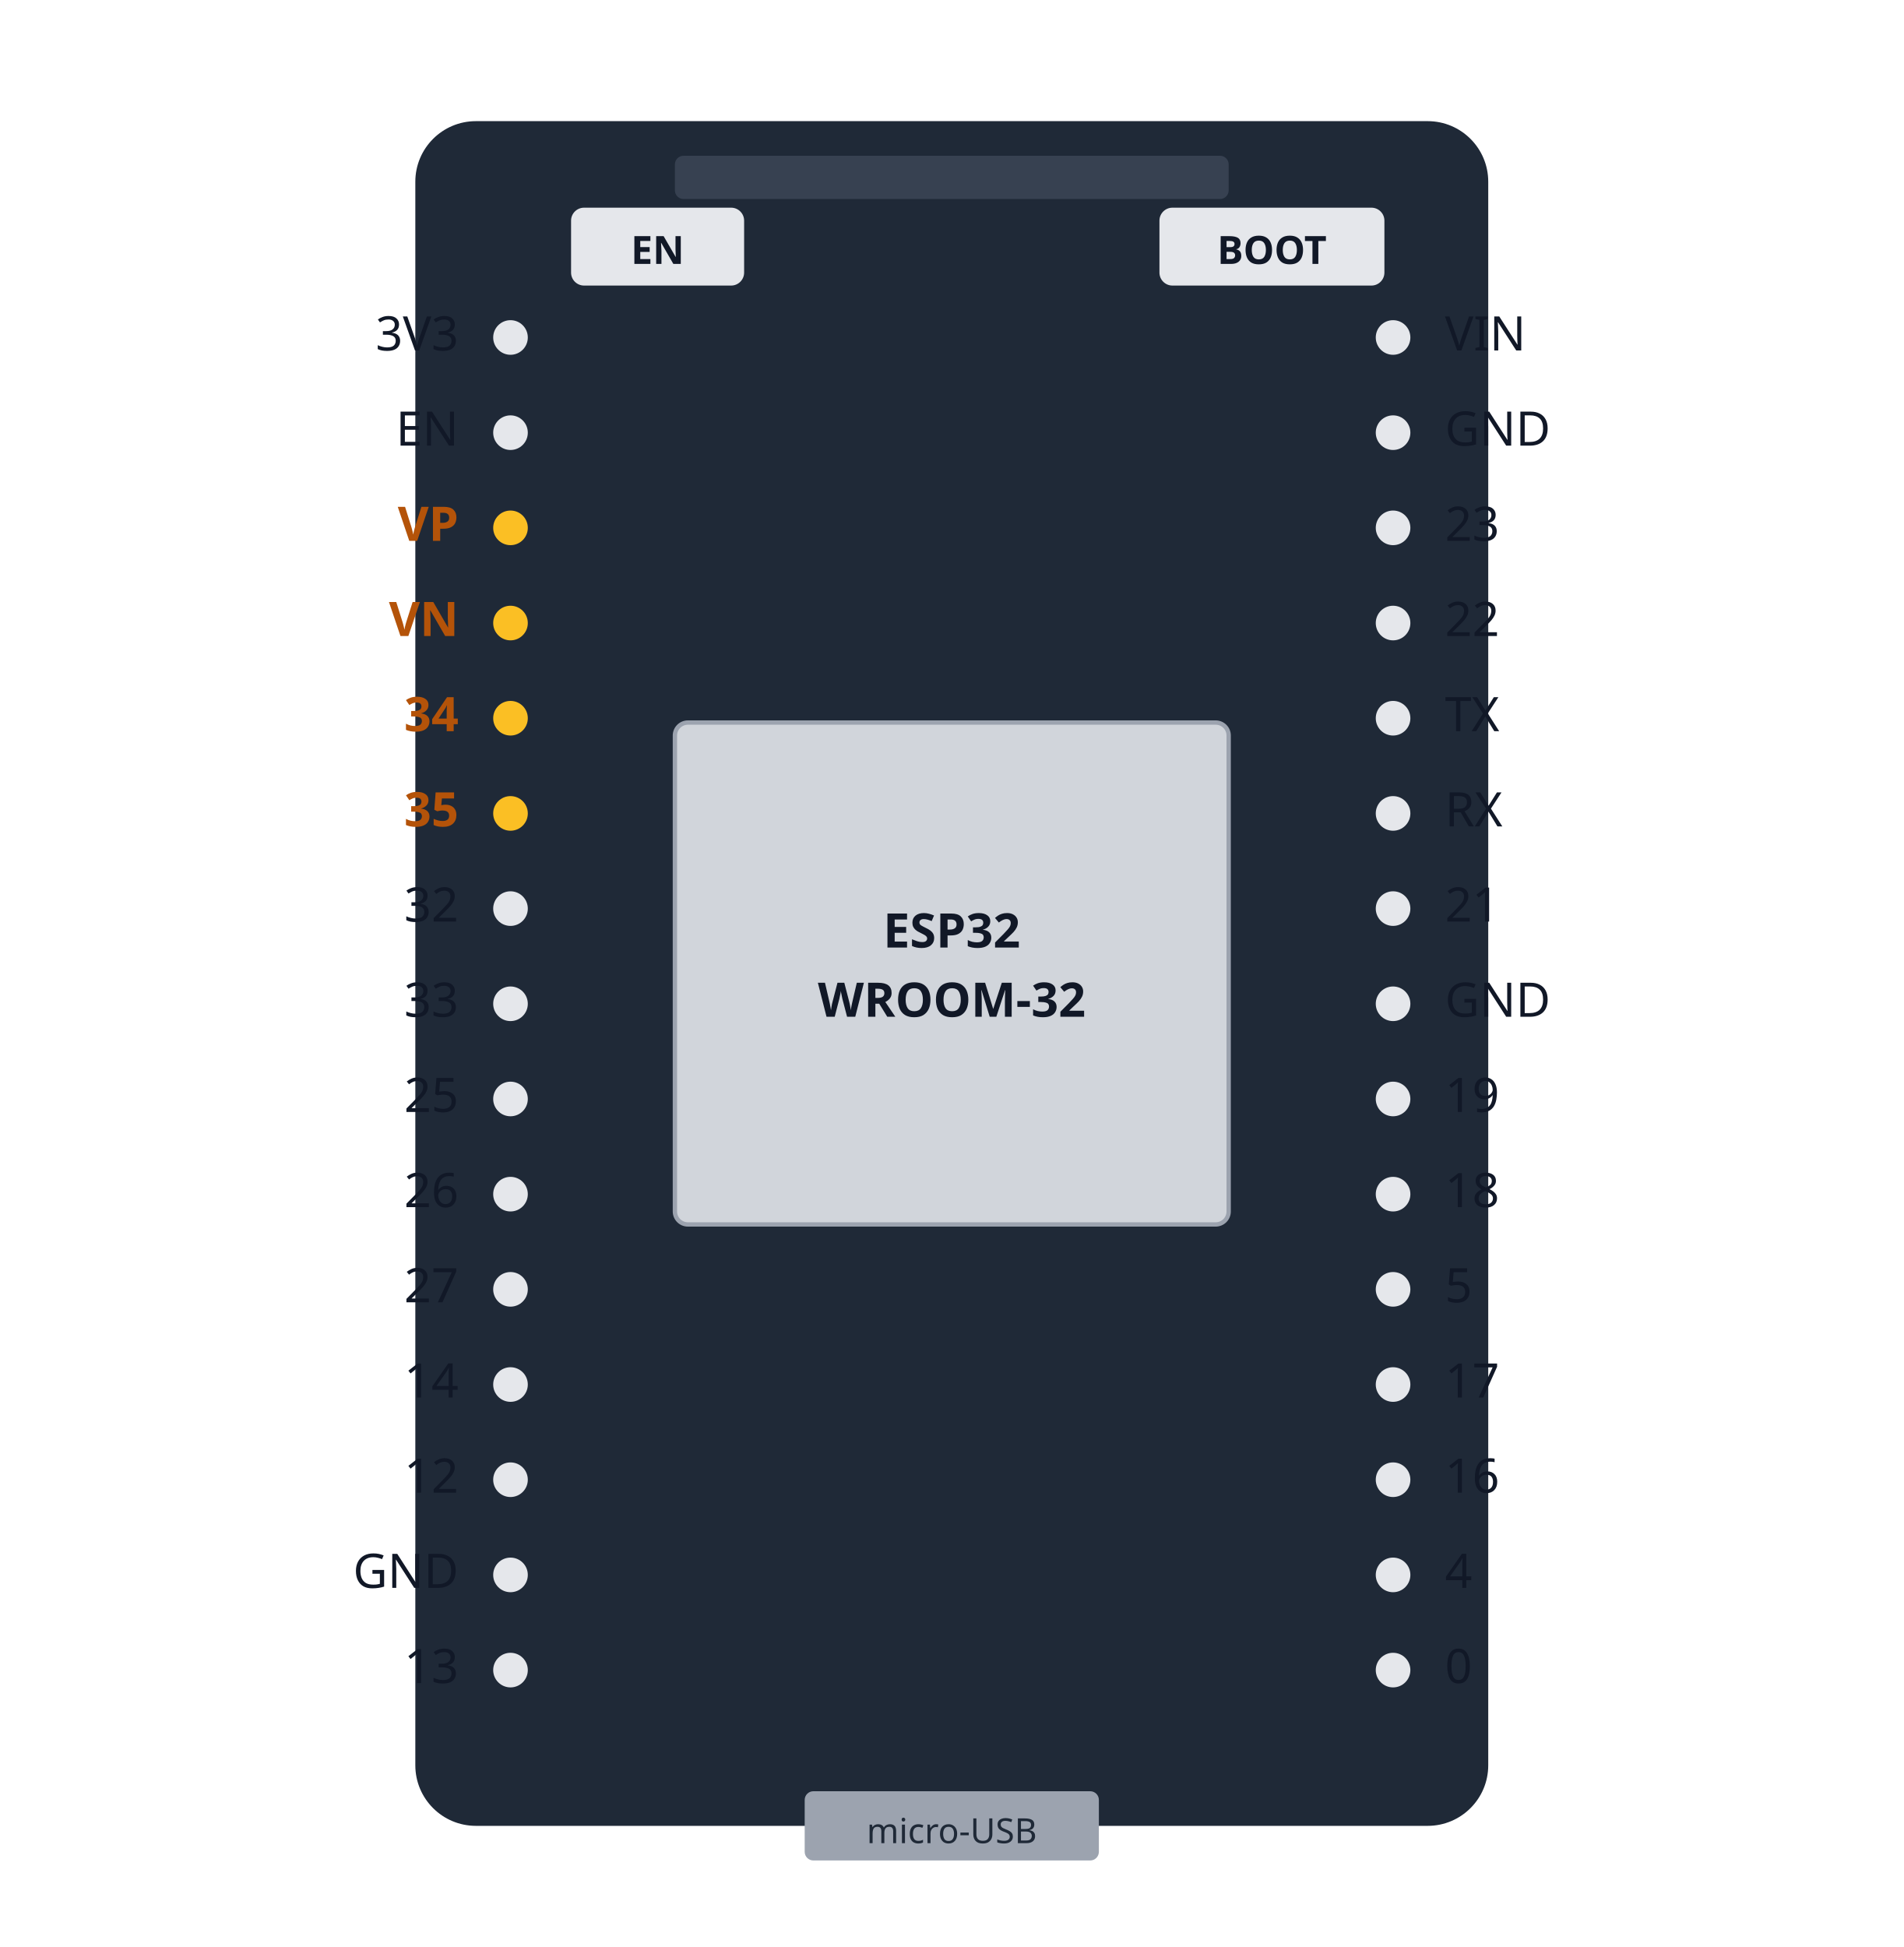
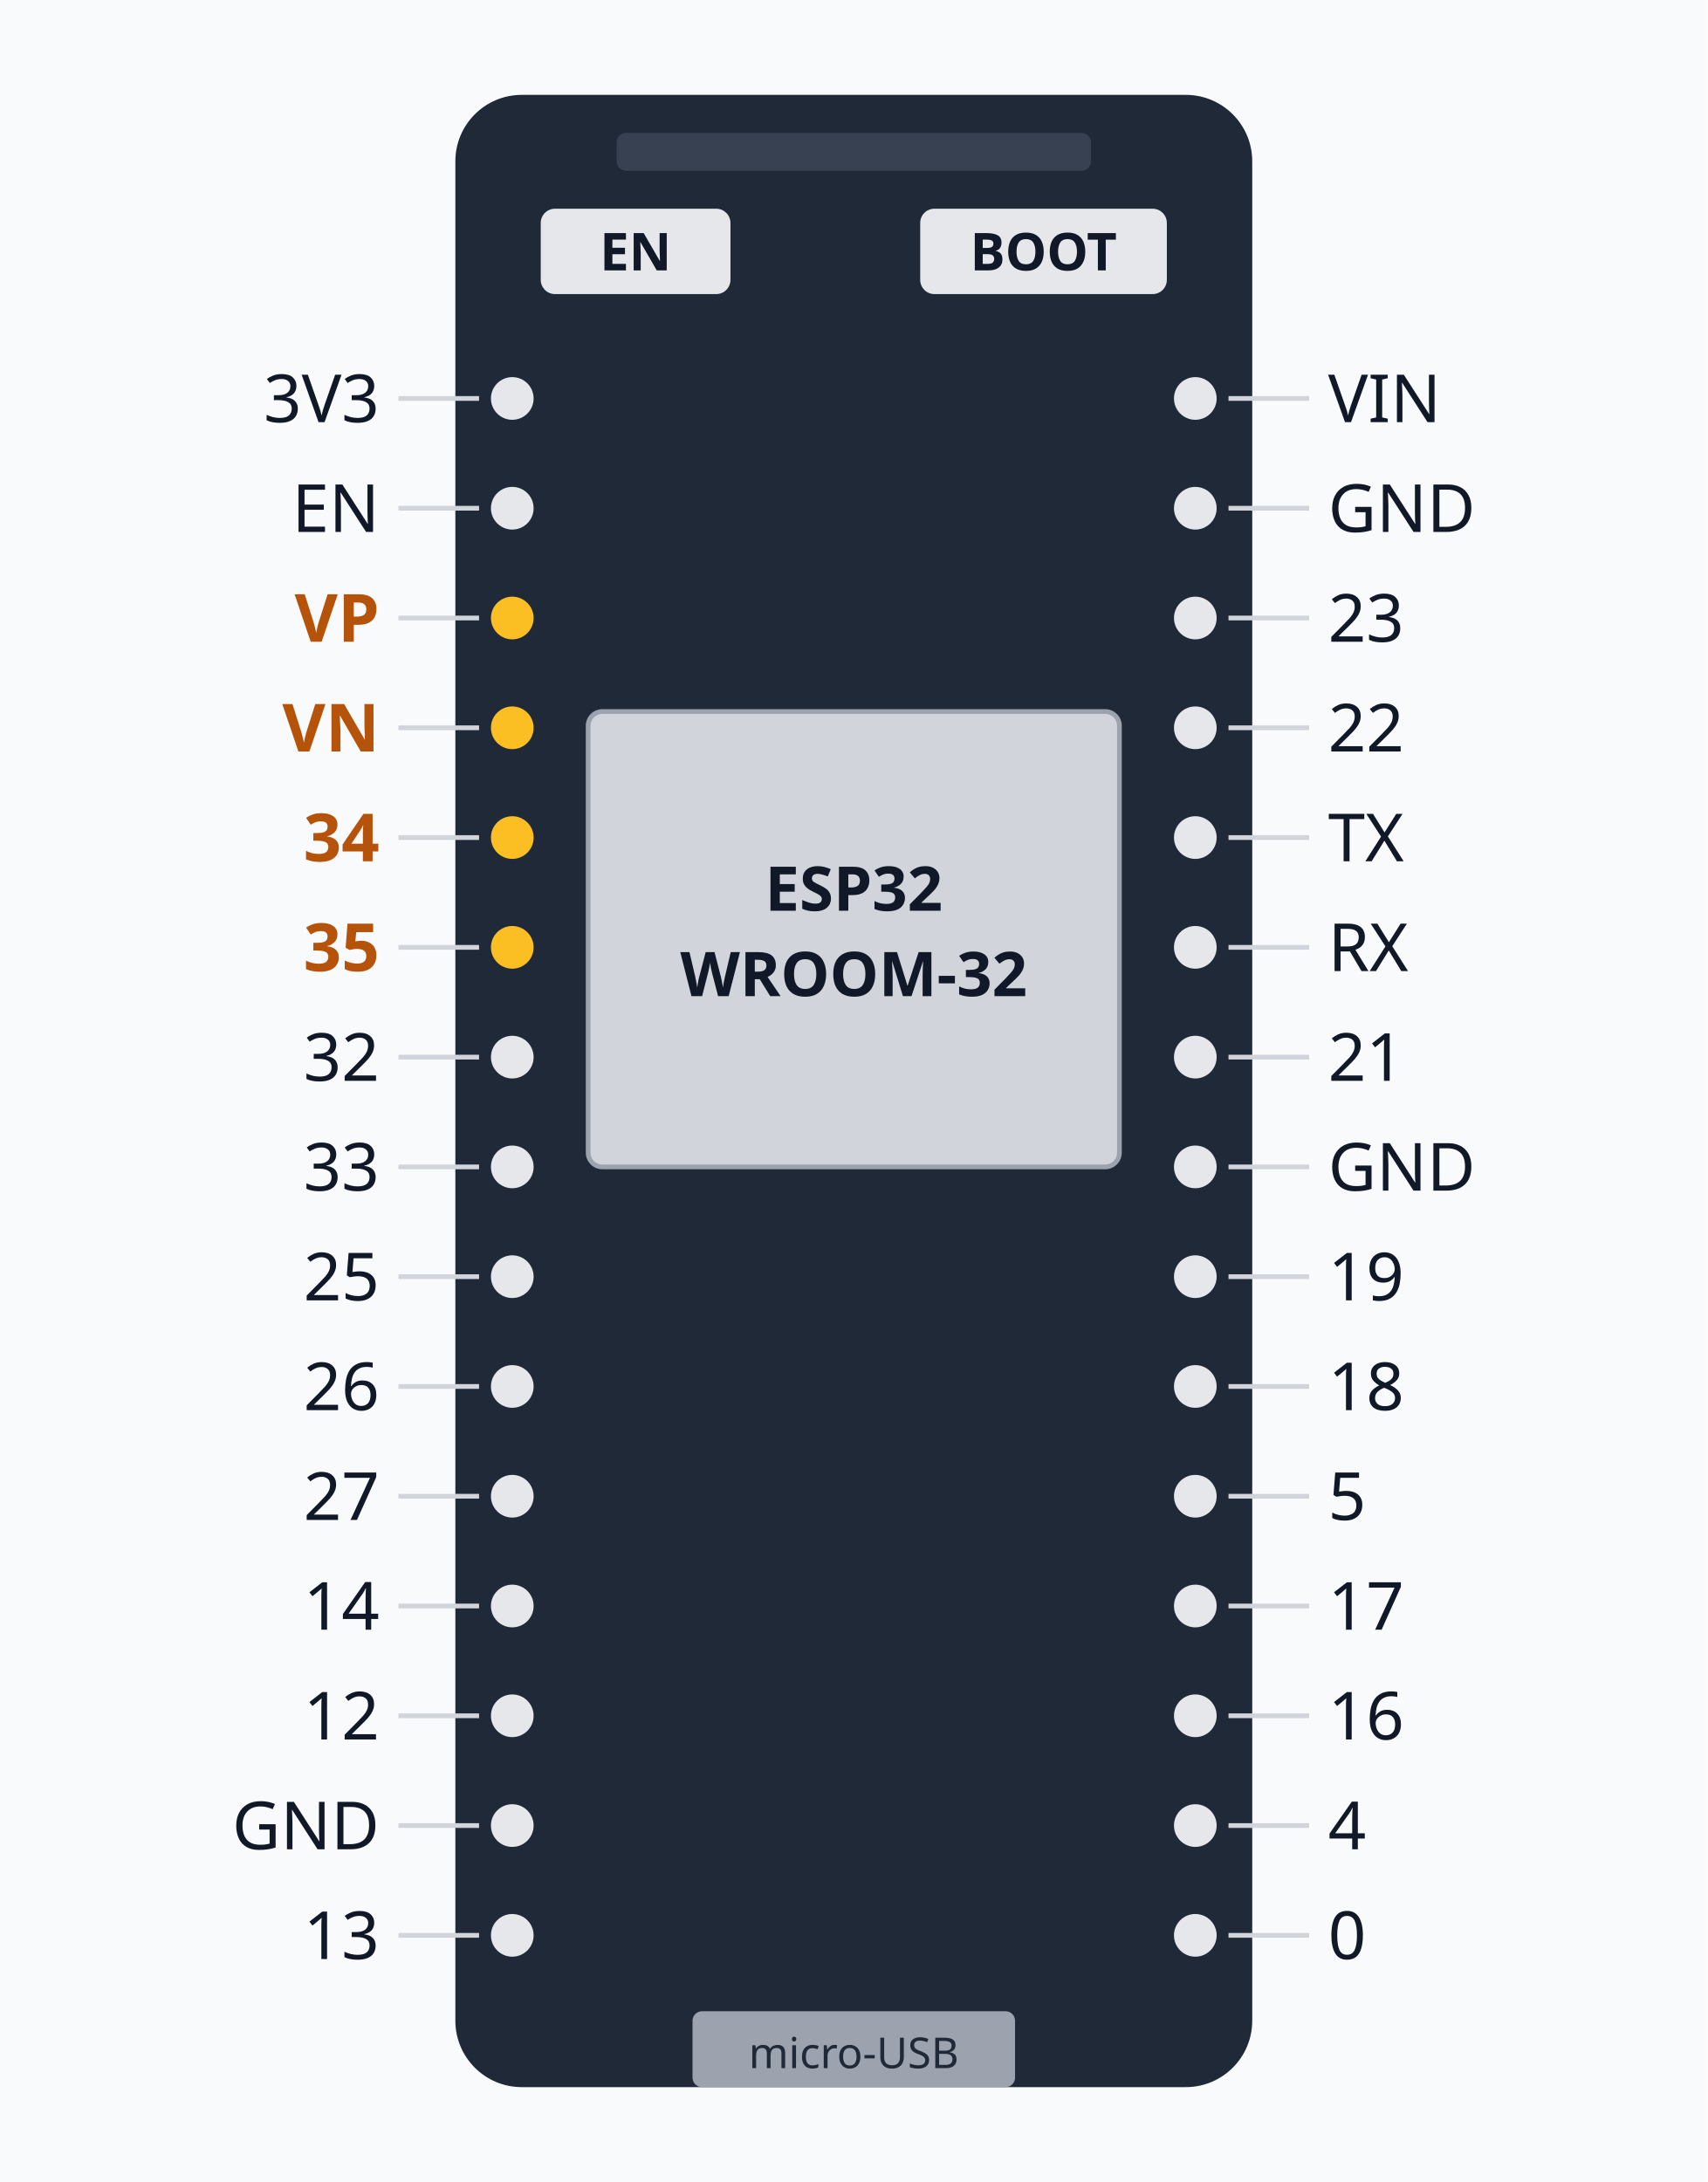
- <svg xmlns="http://www.w3.org/2000/svg" width="440" height="450" viewBox="0 0 440 450" role="img" aria-label="30-pin ESP32 DevKit. EN and Boot are at the antenna end. Amber pins VP, VN, 34, and 35 have no internal pull-up.">
-   <rect x="96" y="28" width="248" height="394" rx="14" fill="#1f2937" />
-   <rect x="156" y="36" width="128" height="10" rx="2" fill="#374151" />
-   <rect x="132" y="48" width="40" height="18" rx="3" fill="#e5e7eb" />
-   <text x="152" y="61" text-anchor="middle" font-family="ui-sans-serif, sans-serif" font-size="9" font-weight="700" fill="#111827">EN</text>
-   <rect x="268" y="48" width="52" height="18" rx="3" fill="#e5e7eb" />
-   <text x="294" y="61" text-anchor="middle" font-family="ui-sans-serif, sans-serif" font-size="9" font-weight="700" fill="#111827">BOOT</text>
-   <rect x="156" y="167" width="128" height="116" rx="3" fill="#d1d5db" stroke="#9ca3af" />
-   <text x="220" y="219" text-anchor="middle" font-family="ui-sans-serif, sans-serif" font-size="11" font-weight="700" fill="#111827">ESP32</text>
-   <text x="220" y="235" text-anchor="middle" font-family="ui-sans-serif, sans-serif" font-size="11" font-weight="700" fill="#111827">WROOM-32</text>
-   <rect x="186" y="414" width="68" height="16" rx="2" fill="#9ca3af" />
-   <text x="220" y="426" text-anchor="middle" font-family="ui-sans-serif, sans-serif" font-size="8" fill="#1f2937">micro-USB</text>
-   <circle cx="118" cy="78" r="4" fill="#e5e7eb" />
-   <text x="106" y="81" text-anchor="end" font-family="ui-sans-serif, sans-serif" font-size="11" font-weight="500" fill="#111827">3V3</text>
-   <circle cx="118" cy="100" r="4" fill="#e5e7eb" />
-   <text x="106" y="103" text-anchor="end" font-family="ui-sans-serif, sans-serif" font-size="11" font-weight="500" fill="#111827">EN</text>
-   <circle cx="118" cy="122" r="4" fill="#fbbf24" />
-   <text x="106" y="125" text-anchor="end" font-family="ui-sans-serif, sans-serif" font-size="11" font-weight="700" fill="#b45309">VP</text>
-   <circle cx="118" cy="144" r="4" fill="#fbbf24" />
-   <text x="106" y="147" text-anchor="end" font-family="ui-sans-serif, sans-serif" font-size="11" font-weight="700" fill="#b45309">VN</text>
-   <circle cx="118" cy="166" r="4" fill="#fbbf24" />
-   <text x="106" y="169" text-anchor="end" font-family="ui-sans-serif, sans-serif" font-size="11" font-weight="700" fill="#b45309">34</text>
-   <circle cx="118" cy="188" r="4" fill="#fbbf24" />
-   <text x="106" y="191" text-anchor="end" font-family="ui-sans-serif, sans-serif" font-size="11" font-weight="700" fill="#b45309">35</text>
-   <circle cx="118" cy="210" r="4" fill="#e5e7eb" />
-   <text x="106" y="213" text-anchor="end" font-family="ui-sans-serif, sans-serif" font-size="11" font-weight="500" fill="#111827">32</text>
-   <circle cx="118" cy="232" r="4" fill="#e5e7eb" />
-   <text x="106" y="235" text-anchor="end" font-family="ui-sans-serif, sans-serif" font-size="11" font-weight="500" fill="#111827">33</text>
-   <circle cx="118" cy="254" r="4" fill="#e5e7eb" />
-   <text x="106" y="257" text-anchor="end" font-family="ui-sans-serif, sans-serif" font-size="11" font-weight="500" fill="#111827">25</text>
-   <circle cx="118" cy="276" r="4" fill="#e5e7eb" />
-   <text x="106" y="279" text-anchor="end" font-family="ui-sans-serif, sans-serif" font-size="11" font-weight="500" fill="#111827">26</text>
-   <circle cx="118" cy="298" r="4" fill="#e5e7eb" />
-   <text x="106" y="301" text-anchor="end" font-family="ui-sans-serif, sans-serif" font-size="11" font-weight="500" fill="#111827">27</text>
-   <circle cx="118" cy="320" r="4" fill="#e5e7eb" />
-   <text x="106" y="323" text-anchor="end" font-family="ui-sans-serif, sans-serif" font-size="11" font-weight="500" fill="#111827">14</text>
-   <circle cx="118" cy="342" r="4" fill="#e5e7eb" />
-   <text x="106" y="345" text-anchor="end" font-family="ui-sans-serif, sans-serif" font-size="11" font-weight="500" fill="#111827">12</text>
-   <circle cx="118" cy="364" r="4" fill="#e5e7eb" />
-   <text x="106" y="367" text-anchor="end" font-family="ui-sans-serif, sans-serif" font-size="11" font-weight="500" fill="#111827">GND</text>
-   <circle cx="118" cy="386" r="4" fill="#e5e7eb" />
-   <text x="106" y="389" text-anchor="end" font-family="ui-sans-serif, sans-serif" font-size="11" font-weight="500" fill="#111827">13</text>
-   <circle cx="322" cy="78" r="4" fill="#e5e7eb" />
-   <text x="334" y="81" text-anchor="start" font-family="ui-sans-serif, sans-serif" font-size="11" font-weight="500" fill="#111827">VIN</text>
-   <circle cx="322" cy="100" r="4" fill="#e5e7eb" />
-   <text x="334" y="103" text-anchor="start" font-family="ui-sans-serif, sans-serif" font-size="11" font-weight="500" fill="#111827">GND</text>
-   <circle cx="322" cy="122" r="4" fill="#e5e7eb" />
-   <text x="334" y="125" text-anchor="start" font-family="ui-sans-serif, sans-serif" font-size="11" font-weight="500" fill="#111827">23</text>
-   <circle cx="322" cy="144" r="4" fill="#e5e7eb" />
-   <text x="334" y="147" text-anchor="start" font-family="ui-sans-serif, sans-serif" font-size="11" font-weight="500" fill="#111827">22</text>
-   <circle cx="322" cy="166" r="4" fill="#e5e7eb" />
-   <text x="334" y="169" text-anchor="start" font-family="ui-sans-serif, sans-serif" font-size="11" font-weight="500" fill="#111827">TX</text>
-   <circle cx="322" cy="188" r="4" fill="#e5e7eb" />
-   <text x="334" y="191" text-anchor="start" font-family="ui-sans-serif, sans-serif" font-size="11" font-weight="500" fill="#111827">RX</text>
-   <circle cx="322" cy="210" r="4" fill="#e5e7eb" />
-   <text x="334" y="213" text-anchor="start" font-family="ui-sans-serif, sans-serif" font-size="11" font-weight="500" fill="#111827">21</text>
-   <circle cx="322" cy="232" r="4" fill="#e5e7eb" />
-   <text x="334" y="235" text-anchor="start" font-family="ui-sans-serif, sans-serif" font-size="11" font-weight="500" fill="#111827">GND</text>
-   <circle cx="322" cy="254" r="4" fill="#e5e7eb" />
-   <text x="334" y="257" text-anchor="start" font-family="ui-sans-serif, sans-serif" font-size="11" font-weight="500" fill="#111827">19</text>
-   <circle cx="322" cy="276" r="4" fill="#e5e7eb" />
-   <text x="334" y="279" text-anchor="start" font-family="ui-sans-serif, sans-serif" font-size="11" font-weight="500" fill="#111827">18</text>
-   <circle cx="322" cy="298" r="4" fill="#e5e7eb" />
-   <text x="334" y="301" text-anchor="start" font-family="ui-sans-serif, sans-serif" font-size="11" font-weight="500" fill="#111827">5</text>
-   <circle cx="322" cy="320" r="4" fill="#e5e7eb" />
-   <text x="334" y="323" text-anchor="start" font-family="ui-sans-serif, sans-serif" font-size="11" font-weight="500" fill="#111827">17</text>
-   <circle cx="322" cy="342" r="4" fill="#e5e7eb" />
-   <text x="334" y="345" text-anchor="start" font-family="ui-sans-serif, sans-serif" font-size="11" font-weight="500" fill="#111827">16</text>
-   <circle cx="322" cy="364" r="4" fill="#e5e7eb" />
-   <text x="334" y="367" text-anchor="start" font-family="ui-sans-serif, sans-serif" font-size="11" font-weight="500" fill="#111827">4</text>
-   <circle cx="322" cy="386" r="4" fill="#e5e7eb" />
-   <text x="334" y="389" text-anchor="start" font-family="ui-sans-serif, sans-serif" font-size="11" font-weight="500" fill="#111827">0</text>
+ <svg xmlns="http://www.w3.org/2000/svg" width="360" height="460" viewBox="0 0 360 460" role="img" aria-label="30-pin ESP32 DevKit. EN and Boot are at the antenna end. Amber pins VP, VN, 34, and 35 have no internal pull-up.">
+   <rect width="360" height="460" fill="#f9fafb" />
+   <rect x="96" y="20" width="168" height="420" rx="14" fill="#1f2937" />
+   <rect x="130" y="28" width="100" height="8" rx="2" fill="#374151" />
+   <rect x="114" y="44" width="40" height="18" rx="3" fill="#e5e7eb" />
+   <text x="134" y="57" text-anchor="middle" font-family="ui-sans-serif, system-ui, sans-serif" font-size="11" font-weight="700" fill="#111827">EN</text>
+   <rect x="194" y="44" width="52" height="18" rx="3" fill="#e5e7eb" />
+   <text x="220" y="57" text-anchor="middle" font-family="ui-sans-serif, system-ui, sans-serif" font-size="11" font-weight="700" fill="#111827">BOOT</text>
+   <rect x="124" y="150" width="112" height="96" rx="3" fill="#d1d5db" stroke="#9ca3af" />
+   <text x="180" y="192" text-anchor="middle" font-family="ui-sans-serif, system-ui, sans-serif" font-size="13" font-weight="700" fill="#111827">ESP32</text>
+   <text x="180" y="210" text-anchor="middle" font-family="ui-sans-serif, system-ui, sans-serif" font-size="13" font-weight="700" fill="#111827">WROOM-32</text>
+   <rect x="146" y="424" width="68" height="16" rx="2" fill="#9ca3af" />
+   <text x="180" y="436" text-anchor="middle" font-family="ui-sans-serif, system-ui, sans-serif" font-size="9" fill="#1f2937">micro-USB</text>
+   <line x1="84" y1="84" x2="101" y2="84" stroke="#d1d5db" stroke-width="1" />
+   <circle cx="108" cy="84" r="4.5" fill="#e5e7eb" />
+   <text x="80" y="89" text-anchor="end" font-family="ui-sans-serif, system-ui, sans-serif" font-size="14" font-weight="500" fill="#111827" stroke="#f9fafb" stroke-width="4" paint-order="stroke fill" stroke-linejoin="round">3V3</text>
+   <line x1="84" y1="107.143" x2="101" y2="107.143" stroke="#d1d5db" stroke-width="1" />
+   <circle cx="108" cy="107.143" r="4.5" fill="#e5e7eb" />
+   <text x="80" y="112.143" text-anchor="end" font-family="ui-sans-serif, system-ui, sans-serif" font-size="14" font-weight="500" fill="#111827" stroke="#f9fafb" stroke-width="4" paint-order="stroke fill" stroke-linejoin="round">EN</text>
+   <line x1="84" y1="130.286" x2="101" y2="130.286" stroke="#d1d5db" stroke-width="1" />
+   <circle cx="108" cy="130.286" r="4.5" fill="#fbbf24" />
+   <text x="80" y="135.286" text-anchor="end" font-family="ui-sans-serif, system-ui, sans-serif" font-size="14" font-weight="700" fill="#b45309" stroke="#f9fafb" stroke-width="4" paint-order="stroke fill" stroke-linejoin="round">VP</text>
+   <line x1="84" y1="153.429" x2="101" y2="153.429" stroke="#d1d5db" stroke-width="1" />
+   <circle cx="108" cy="153.429" r="4.5" fill="#fbbf24" />
+   <text x="80" y="158.429" text-anchor="end" font-family="ui-sans-serif, system-ui, sans-serif" font-size="14" font-weight="700" fill="#b45309" stroke="#f9fafb" stroke-width="4" paint-order="stroke fill" stroke-linejoin="round">VN</text>
+   <line x1="84" y1="176.571" x2="101" y2="176.571" stroke="#d1d5db" stroke-width="1" />
+   <circle cx="108" cy="176.571" r="4.5" fill="#fbbf24" />
+   <text x="80" y="181.571" text-anchor="end" font-family="ui-sans-serif, system-ui, sans-serif" font-size="14" font-weight="700" fill="#b45309" stroke="#f9fafb" stroke-width="4" paint-order="stroke fill" stroke-linejoin="round">34</text>
+   <line x1="84" y1="199.714" x2="101" y2="199.714" stroke="#d1d5db" stroke-width="1" />
+   <circle cx="108" cy="199.714" r="4.5" fill="#fbbf24" />
+   <text x="80" y="204.714" text-anchor="end" font-family="ui-sans-serif, system-ui, sans-serif" font-size="14" font-weight="700" fill="#b45309" stroke="#f9fafb" stroke-width="4" paint-order="stroke fill" stroke-linejoin="round">35</text>
+   <line x1="84" y1="222.857" x2="101" y2="222.857" stroke="#d1d5db" stroke-width="1" />
+   <circle cx="108" cy="222.857" r="4.5" fill="#e5e7eb" />
+   <text x="80" y="227.857" text-anchor="end" font-family="ui-sans-serif, system-ui, sans-serif" font-size="14" font-weight="500" fill="#111827" stroke="#f9fafb" stroke-width="4" paint-order="stroke fill" stroke-linejoin="round">32</text>
+   <line x1="84" y1="246" x2="101" y2="246" stroke="#d1d5db" stroke-width="1" />
+   <circle cx="108" cy="246" r="4.5" fill="#e5e7eb" />
+   <text x="80" y="251" text-anchor="end" font-family="ui-sans-serif, system-ui, sans-serif" font-size="14" font-weight="500" fill="#111827" stroke="#f9fafb" stroke-width="4" paint-order="stroke fill" stroke-linejoin="round">33</text>
+   <line x1="84" y1="269.143" x2="101" y2="269.143" stroke="#d1d5db" stroke-width="1" />
+   <circle cx="108" cy="269.143" r="4.5" fill="#e5e7eb" />
+   <text x="80" y="274.143" text-anchor="end" font-family="ui-sans-serif, system-ui, sans-serif" font-size="14" font-weight="500" fill="#111827" stroke="#f9fafb" stroke-width="4" paint-order="stroke fill" stroke-linejoin="round">25</text>
+   <line x1="84" y1="292.286" x2="101" y2="292.286" stroke="#d1d5db" stroke-width="1" />
+   <circle cx="108" cy="292.286" r="4.5" fill="#e5e7eb" />
+   <text x="80" y="297.286" text-anchor="end" font-family="ui-sans-serif, system-ui, sans-serif" font-size="14" font-weight="500" fill="#111827" stroke="#f9fafb" stroke-width="4" paint-order="stroke fill" stroke-linejoin="round">26</text>
+   <line x1="84" y1="315.429" x2="101" y2="315.429" stroke="#d1d5db" stroke-width="1" />
+   <circle cx="108" cy="315.429" r="4.5" fill="#e5e7eb" />
+   <text x="80" y="320.429" text-anchor="end" font-family="ui-sans-serif, system-ui, sans-serif" font-size="14" font-weight="500" fill="#111827" stroke="#f9fafb" stroke-width="4" paint-order="stroke fill" stroke-linejoin="round">27</text>
+   <line x1="84" y1="338.571" x2="101" y2="338.571" stroke="#d1d5db" stroke-width="1" />
+   <circle cx="108" cy="338.571" r="4.5" fill="#e5e7eb" />
+   <text x="80" y="343.571" text-anchor="end" font-family="ui-sans-serif, system-ui, sans-serif" font-size="14" font-weight="500" fill="#111827" stroke="#f9fafb" stroke-width="4" paint-order="stroke fill" stroke-linejoin="round">14</text>
+   <line x1="84" y1="361.714" x2="101" y2="361.714" stroke="#d1d5db" stroke-width="1" />
+   <circle cx="108" cy="361.714" r="4.5" fill="#e5e7eb" />
+   <text x="80" y="366.714" text-anchor="end" font-family="ui-sans-serif, system-ui, sans-serif" font-size="14" font-weight="500" fill="#111827" stroke="#f9fafb" stroke-width="4" paint-order="stroke fill" stroke-linejoin="round">12</text>
+   <line x1="84" y1="384.857" x2="101" y2="384.857" stroke="#d1d5db" stroke-width="1" />
+   <circle cx="108" cy="384.857" r="4.5" fill="#e5e7eb" />
+   <text x="80" y="389.857" text-anchor="end" font-family="ui-sans-serif, system-ui, sans-serif" font-size="14" font-weight="500" fill="#111827" stroke="#f9fafb" stroke-width="4" paint-order="stroke fill" stroke-linejoin="round">GND</text>
+   <line x1="84" y1="408" x2="101" y2="408" stroke="#d1d5db" stroke-width="1" />
+   <circle cx="108" cy="408" r="4.5" fill="#e5e7eb" />
+   <text x="80" y="413" text-anchor="end" font-family="ui-sans-serif, system-ui, sans-serif" font-size="14" font-weight="500" fill="#111827" stroke="#f9fafb" stroke-width="4" paint-order="stroke fill" stroke-linejoin="round">13</text>
+   <line x1="259" y1="84" x2="276" y2="84" stroke="#d1d5db" stroke-width="1" />
+   <circle cx="252" cy="84" r="4.5" fill="#e5e7eb" />
+   <text x="280" y="89" text-anchor="start" font-family="ui-sans-serif, system-ui, sans-serif" font-size="14" font-weight="500" fill="#111827" stroke="#f9fafb" stroke-width="4" paint-order="stroke fill" stroke-linejoin="round">VIN</text>
+   <line x1="259" y1="107.143" x2="276" y2="107.143" stroke="#d1d5db" stroke-width="1" />
+   <circle cx="252" cy="107.143" r="4.5" fill="#e5e7eb" />
+   <text x="280" y="112.143" text-anchor="start" font-family="ui-sans-serif, system-ui, sans-serif" font-size="14" font-weight="500" fill="#111827" stroke="#f9fafb" stroke-width="4" paint-order="stroke fill" stroke-linejoin="round">GND</text>
+   <line x1="259" y1="130.286" x2="276" y2="130.286" stroke="#d1d5db" stroke-width="1" />
+   <circle cx="252" cy="130.286" r="4.5" fill="#e5e7eb" />
+   <text x="280" y="135.286" text-anchor="start" font-family="ui-sans-serif, system-ui, sans-serif" font-size="14" font-weight="500" fill="#111827" stroke="#f9fafb" stroke-width="4" paint-order="stroke fill" stroke-linejoin="round">23</text>
+   <line x1="259" y1="153.429" x2="276" y2="153.429" stroke="#d1d5db" stroke-width="1" />
+   <circle cx="252" cy="153.429" r="4.5" fill="#e5e7eb" />
+   <text x="280" y="158.429" text-anchor="start" font-family="ui-sans-serif, system-ui, sans-serif" font-size="14" font-weight="500" fill="#111827" stroke="#f9fafb" stroke-width="4" paint-order="stroke fill" stroke-linejoin="round">22</text>
+   <line x1="259" y1="176.571" x2="276" y2="176.571" stroke="#d1d5db" stroke-width="1" />
+   <circle cx="252" cy="176.571" r="4.5" fill="#e5e7eb" />
+   <text x="280" y="181.571" text-anchor="start" font-family="ui-sans-serif, system-ui, sans-serif" font-size="14" font-weight="500" fill="#111827" stroke="#f9fafb" stroke-width="4" paint-order="stroke fill" stroke-linejoin="round">TX</text>
+   <line x1="259" y1="199.714" x2="276" y2="199.714" stroke="#d1d5db" stroke-width="1" />
+   <circle cx="252" cy="199.714" r="4.5" fill="#e5e7eb" />
+   <text x="280" y="204.714" text-anchor="start" font-family="ui-sans-serif, system-ui, sans-serif" font-size="14" font-weight="500" fill="#111827" stroke="#f9fafb" stroke-width="4" paint-order="stroke fill" stroke-linejoin="round">RX</text>
+   <line x1="259" y1="222.857" x2="276" y2="222.857" stroke="#d1d5db" stroke-width="1" />
+   <circle cx="252" cy="222.857" r="4.5" fill="#e5e7eb" />
+   <text x="280" y="227.857" text-anchor="start" font-family="ui-sans-serif, system-ui, sans-serif" font-size="14" font-weight="500" fill="#111827" stroke="#f9fafb" stroke-width="4" paint-order="stroke fill" stroke-linejoin="round">21</text>
+   <line x1="259" y1="246" x2="276" y2="246" stroke="#d1d5db" stroke-width="1" />
+   <circle cx="252" cy="246" r="4.5" fill="#e5e7eb" />
+   <text x="280" y="251" text-anchor="start" font-family="ui-sans-serif, system-ui, sans-serif" font-size="14" font-weight="500" fill="#111827" stroke="#f9fafb" stroke-width="4" paint-order="stroke fill" stroke-linejoin="round">GND</text>
+   <line x1="259" y1="269.143" x2="276" y2="269.143" stroke="#d1d5db" stroke-width="1" />
+   <circle cx="252" cy="269.143" r="4.5" fill="#e5e7eb" />
+   <text x="280" y="274.143" text-anchor="start" font-family="ui-sans-serif, system-ui, sans-serif" font-size="14" font-weight="500" fill="#111827" stroke="#f9fafb" stroke-width="4" paint-order="stroke fill" stroke-linejoin="round">19</text>
+   <line x1="259" y1="292.286" x2="276" y2="292.286" stroke="#d1d5db" stroke-width="1" />
+   <circle cx="252" cy="292.286" r="4.5" fill="#e5e7eb" />
+   <text x="280" y="297.286" text-anchor="start" font-family="ui-sans-serif, system-ui, sans-serif" font-size="14" font-weight="500" fill="#111827" stroke="#f9fafb" stroke-width="4" paint-order="stroke fill" stroke-linejoin="round">18</text>
+   <line x1="259" y1="315.429" x2="276" y2="315.429" stroke="#d1d5db" stroke-width="1" />
+   <circle cx="252" cy="315.429" r="4.5" fill="#e5e7eb" />
+   <text x="280" y="320.429" text-anchor="start" font-family="ui-sans-serif, system-ui, sans-serif" font-size="14" font-weight="500" fill="#111827" stroke="#f9fafb" stroke-width="4" paint-order="stroke fill" stroke-linejoin="round">5</text>
+   <line x1="259" y1="338.571" x2="276" y2="338.571" stroke="#d1d5db" stroke-width="1" />
+   <circle cx="252" cy="338.571" r="4.5" fill="#e5e7eb" />
+   <text x="280" y="343.571" text-anchor="start" font-family="ui-sans-serif, system-ui, sans-serif" font-size="14" font-weight="500" fill="#111827" stroke="#f9fafb" stroke-width="4" paint-order="stroke fill" stroke-linejoin="round">17</text>
+   <line x1="259" y1="361.714" x2="276" y2="361.714" stroke="#d1d5db" stroke-width="1" />
+   <circle cx="252" cy="361.714" r="4.5" fill="#e5e7eb" />
+   <text x="280" y="366.714" text-anchor="start" font-family="ui-sans-serif, system-ui, sans-serif" font-size="14" font-weight="500" fill="#111827" stroke="#f9fafb" stroke-width="4" paint-order="stroke fill" stroke-linejoin="round">16</text>
+   <line x1="259" y1="384.857" x2="276" y2="384.857" stroke="#d1d5db" stroke-width="1" />
+   <circle cx="252" cy="384.857" r="4.5" fill="#e5e7eb" />
+   <text x="280" y="389.857" text-anchor="start" font-family="ui-sans-serif, system-ui, sans-serif" font-size="14" font-weight="500" fill="#111827" stroke="#f9fafb" stroke-width="4" paint-order="stroke fill" stroke-linejoin="round">4</text>
+   <line x1="259" y1="408" x2="276" y2="408" stroke="#d1d5db" stroke-width="1" />
+   <circle cx="252" cy="408" r="4.5" fill="#e5e7eb" />
+   <text x="280" y="413" text-anchor="start" font-family="ui-sans-serif, system-ui, sans-serif" font-size="14" font-weight="500" fill="#111827" stroke="#f9fafb" stroke-width="4" paint-order="stroke fill" stroke-linejoin="round">0</text>
</svg>
